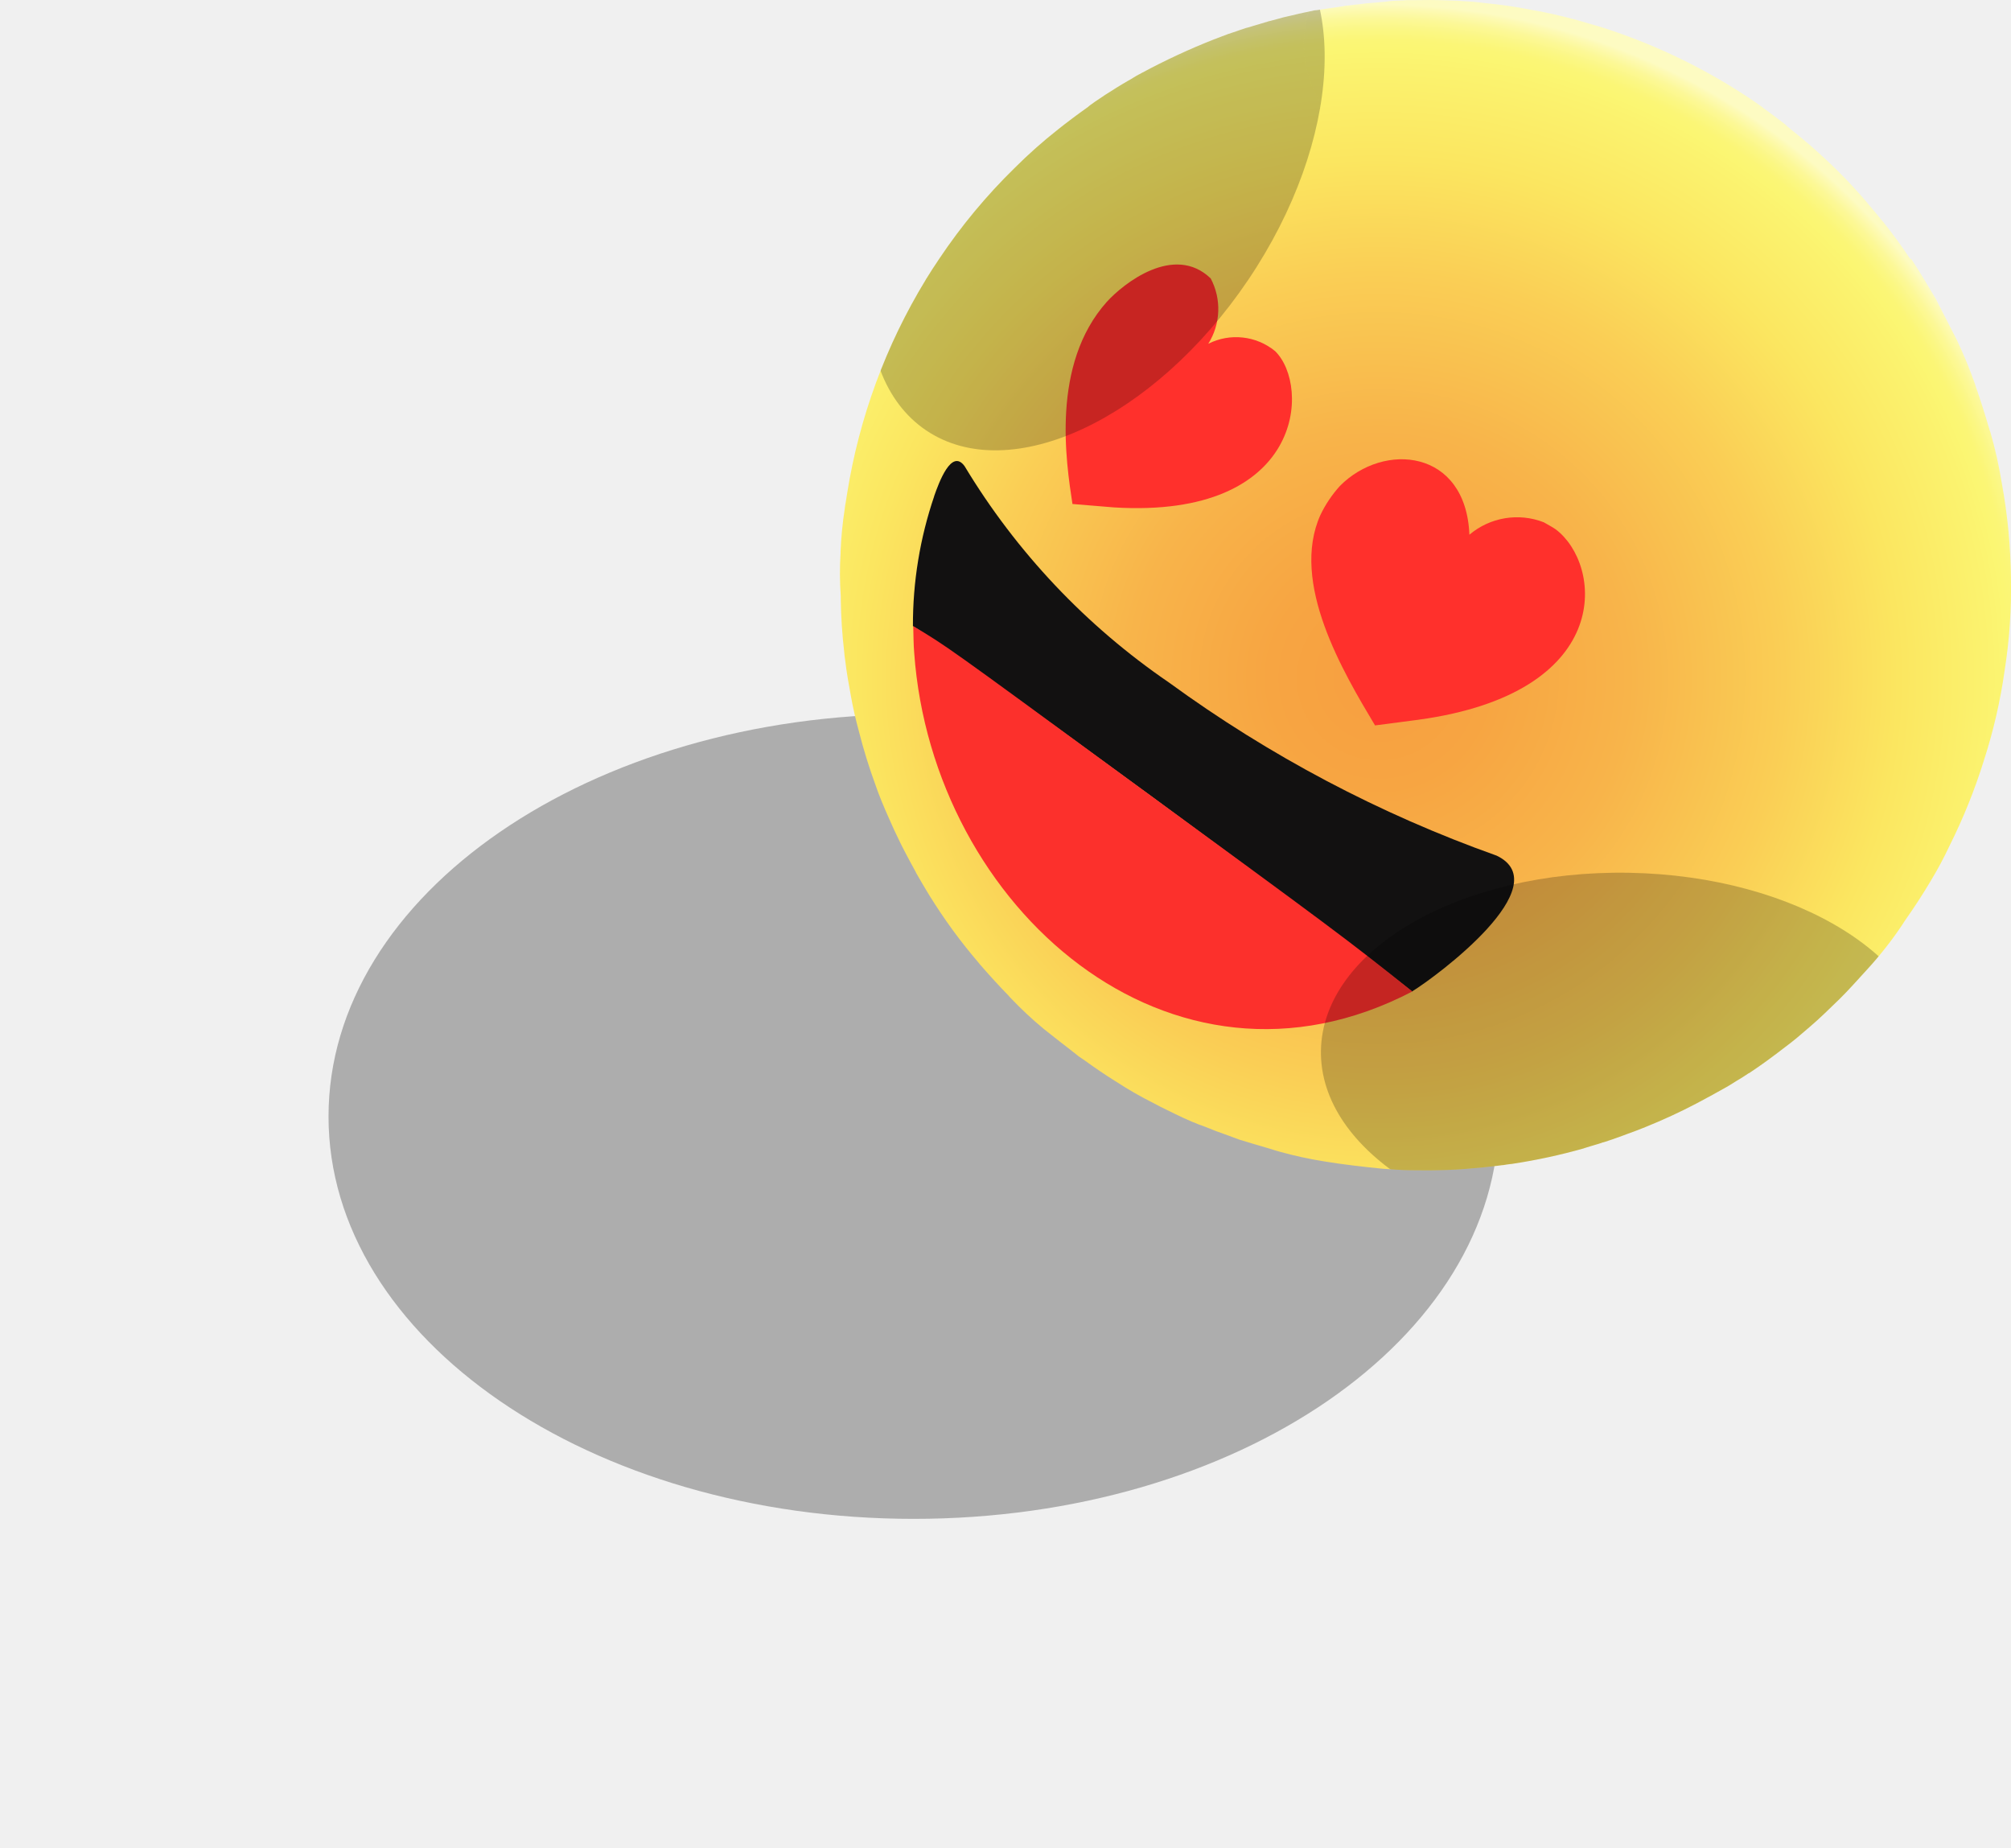
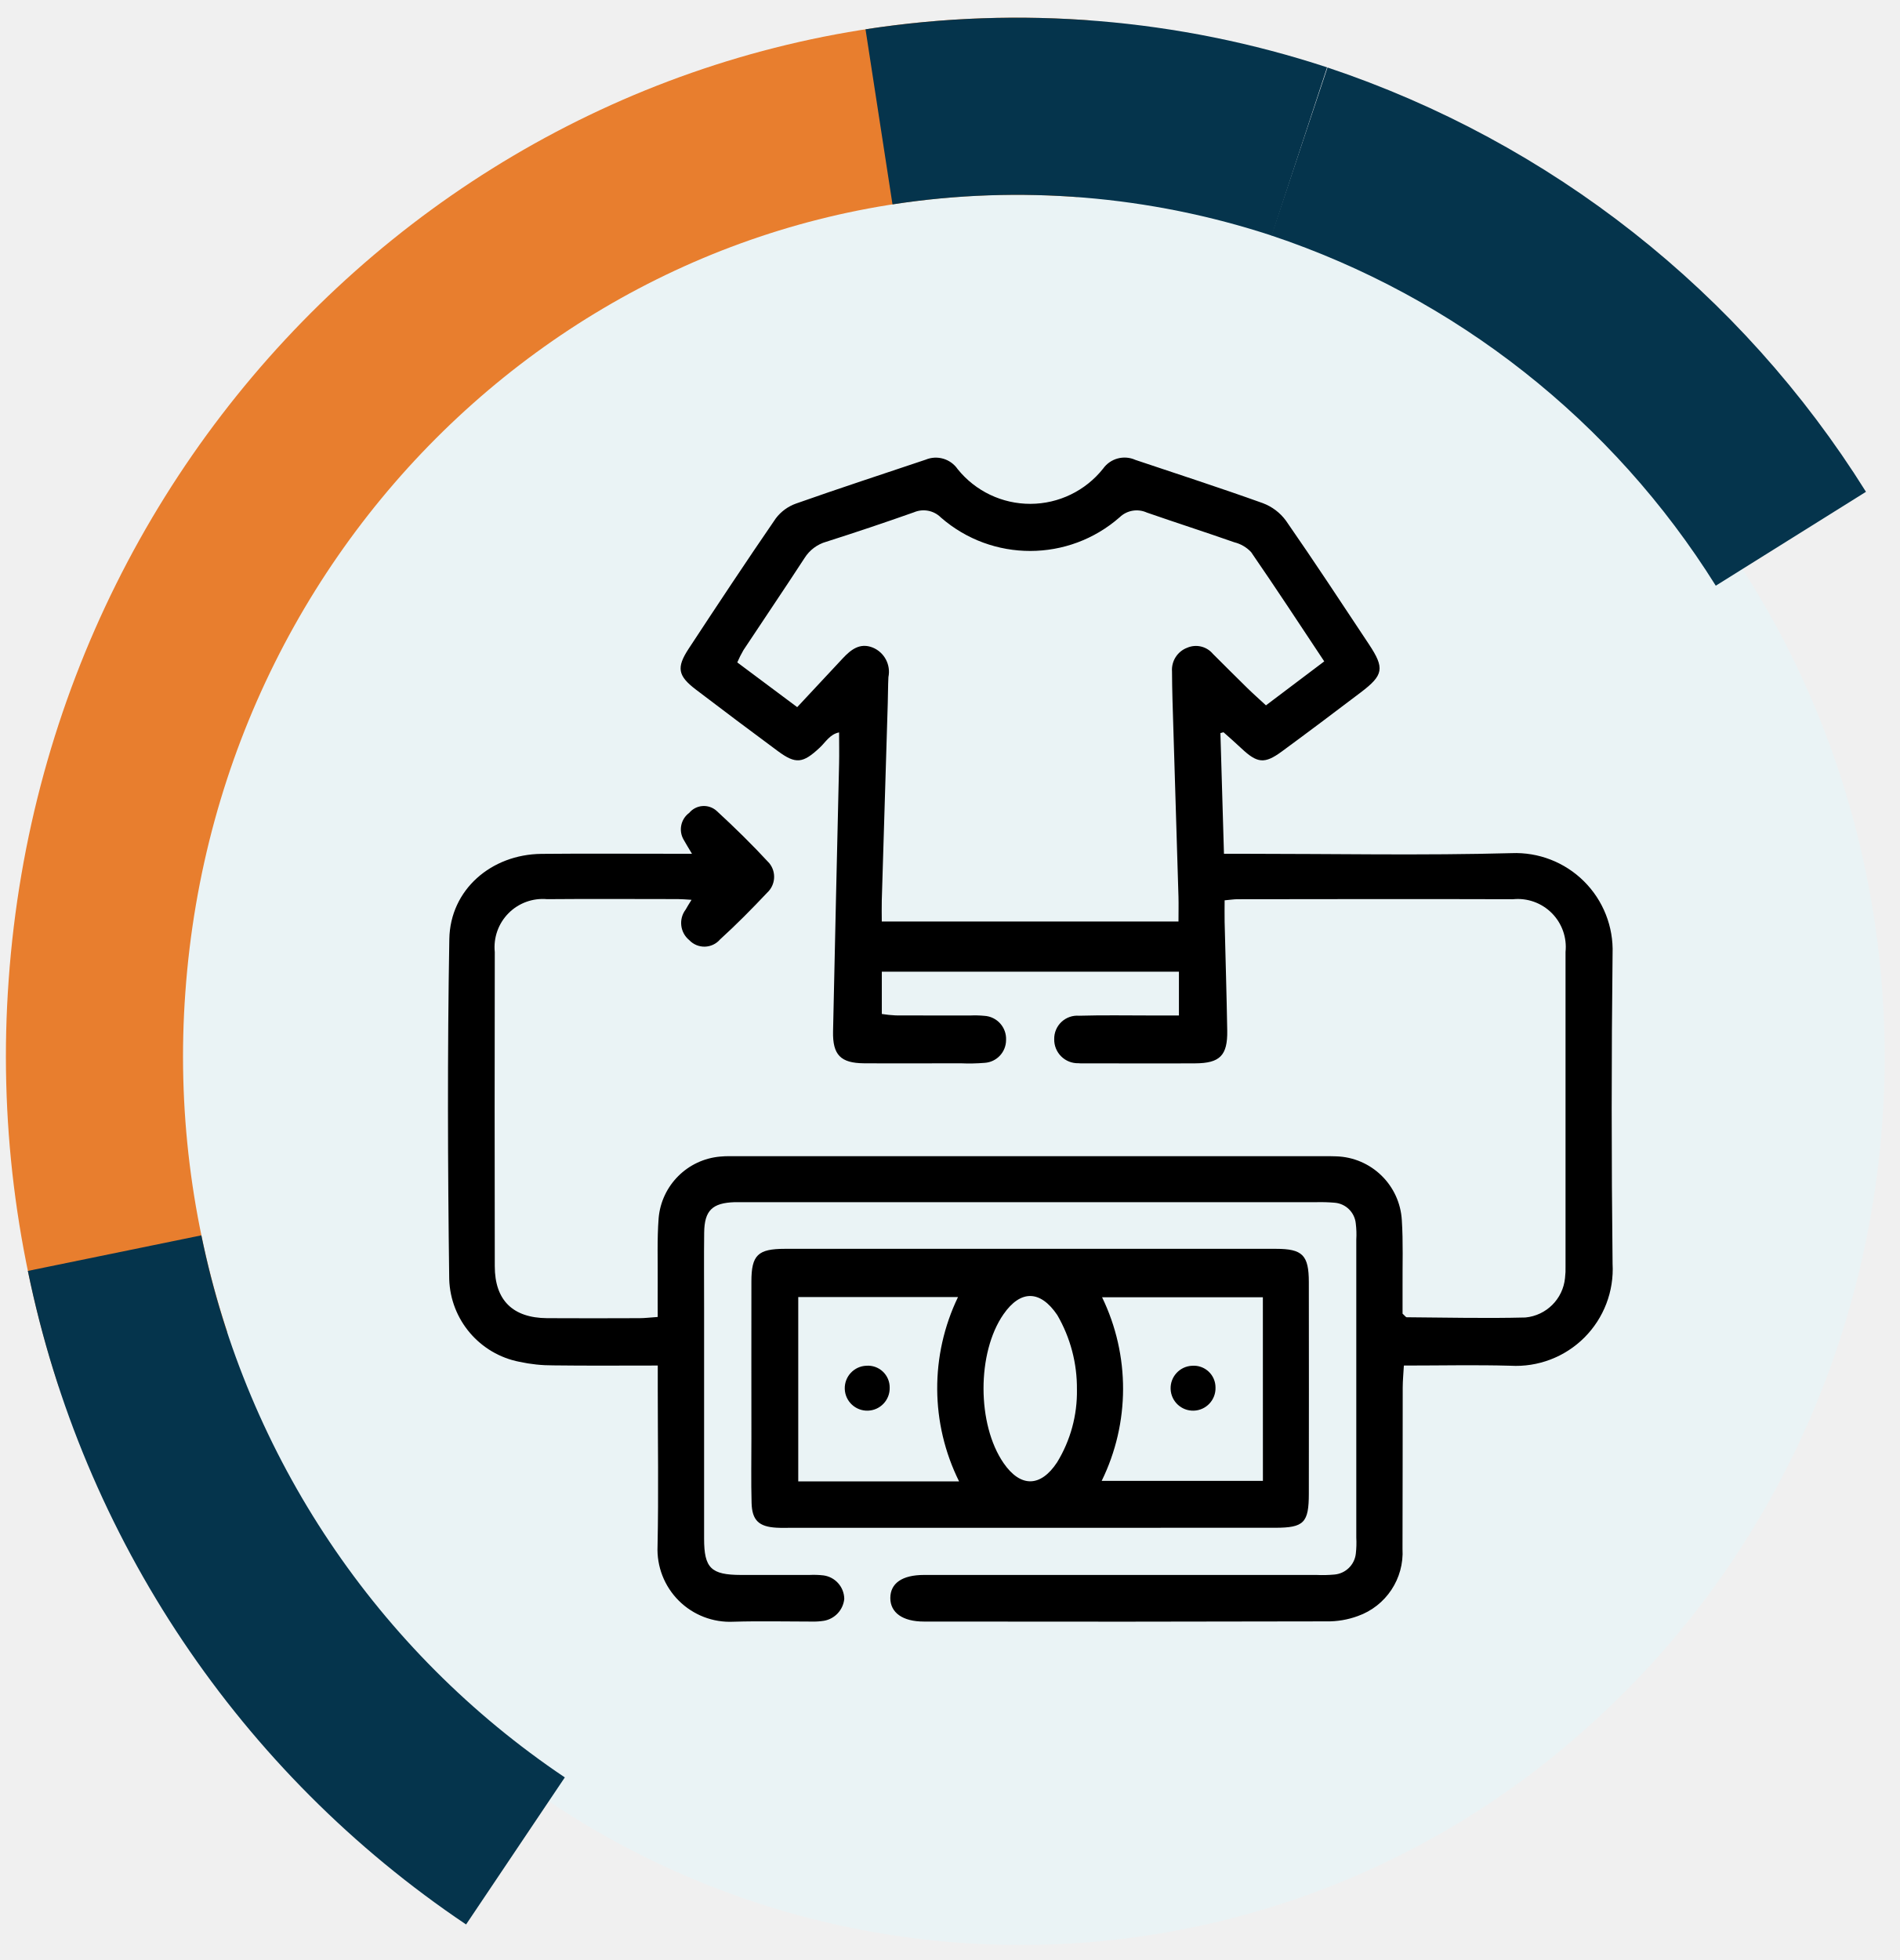
- <svg xmlns="http://www.w3.org/2000/svg" xmlns:xlink="http://www.w3.org/1999/xlink" width="82.478" height="75.758" viewBox="0 0 82.478 75.758">
-   <defs>
-     <radialGradient id="radial-gradient" cx="0.471" cy="0.58" r="0.575" gradientTransform="matrix(-0.999, -0.004, -0.004, 1, 0.933, 0.001)" gradientUnits="objectBoundingBox">
-       <stop offset="0" stop-color="#f79f40" />
-       <stop offset="0.163" stop-color="#f7a542" />
-       <stop offset="0.371" stop-color="#f8b44a" />
-       <stop offset="0.601" stop-color="#face55" />
-       <stop offset="0.771" stop-color="#fbe660" />
-       <stop offset="0.91" stop-color="#fbf36f" />
-       <stop offset="0.932" stop-color="#fbf672" />
-       <stop offset="0.947" stop-color="#fbf676" />
-       <stop offset="0.962" stop-color="#fbf783" />
-       <stop offset="0.978" stop-color="#fcf897" />
-       <stop offset="0.994" stop-color="#fdfab4" />
-       <stop offset="1" stop-color="#fdfbc2" />
-     </radialGradient>
-     <clipPath id="clip-path">
-       <path id="Trazado_116496" data-name="Trazado 116496" d="M52.65,29.84v-.06c0-.11-.03-.77-.15-1.75-.01-.09-.02-.17-.03-.26-.02-.12-.04-.25-.06-.38a23.894,23.894,0,0,0-3.15-8.77c0-.01-.01-.01-.01-.02-.17-.29-.35-.57-.54-.85h0a23.353,23.353,0,0,0-3.06-3.74,20.449,20.449,0,0,0-1.77-1.6c-.39-.32-.78-.62-1.19-.91a.265.265,0,0,1-.06-.05l-.05-.04-.21-.15c-.26-.18-.55-.37-.86-.57h0c-.01-.01-.02-.01-.03-.02-.15-.09-.3-.19-.47-.28-.07-.04-.15-.09-.22-.13s-.12-.07-.19-.11a1.092,1.092,0,0,0-.15-.08,25.413,25.413,0,0,0-2.93-1.4c-.26-.11-.47-.18-.58-.23l-.18-.07-.18-.07c-.01,0-.02-.01-.03-.01l-.04-.01-.3-.1-.04-.01c-.01,0-.03-.01-.04-.01l-.2-.07a2.759,2.759,0,0,0-.27-.08l-.23-.07c-.04-.01-.09-.03-.13-.04-.01,0-.03-.01-.04-.01s-.03-.01-.05-.01a.636.636,0,0,1-.07-.02l-.26-.07-.22-.06c-.07-.02-.14-.03-.21-.05h-.01l-.13-.03-.25-.06-.18-.04a2.049,2.049,0,0,0-.24-.05c-.01,0-.03-.01-.04-.01-.06-.01-.12-.03-.18-.04l-.11-.02-.13-.03h-.02l-.04-.01c-.02,0-.05-.01-.07-.01a1.766,1.766,0,0,1-.2-.04.6.6,0,0,0-.12-.02h0a2.068,2.068,0,0,1-.22-.04l-.19-.03c-.03-.01-.07-.01-.11-.02a.985.985,0,0,0-.17-.02,1,1,0,0,0-.16-.02l-.27-.03-.25-.03c-.03,0-.05-.01-.08-.01h-.02a1.641,1.641,0,0,0-.23-.02l-.34-.03c-.08-.01-.16-.01-.23-.02-.09-.01-.17-.01-.26-.02s-.18-.01-.27-.02A.97.97,0,0,1,29.76,7h-.37c-.48-.01-.96-.01-1.45,0-.11,0-.21,0-.31.01s-.22.01-.32.02c-.07,0-.13.01-.19.01-.16.01-.31.02-.46.04-.05,0-.11.01-.16.01-.22.02-.43.04-.64.07-.1.01-.2.02-.3.04h-.01c-.02,0-.04.01-.06.01q-.24.03-.45.06c-.11.02-.23.04-.34.05-.26.04-.47.08-.61.11-.7.14-1.38.3-2.06.5-.41.11-.77.22-1.21.38a24.021,24.021,0,0,0-5.31,2.61h0c-.17.11-.33.22-.49.33a.265.265,0,0,0-.06.05c-.28.2-.56.4-.84.61a.423.423,0,0,1-.07.05l-.02.02-.02.02c-.01.01-.02.02-.03.02s-.02.01-.03.02c-.08.06-.15.12-.23.18-.15.12-.3.24-.44.36-.08.07-.16.13-.24.2-.16.14-.32.27-.46.4l-.02.02-.02.02c-.03.03-.07.06-.1.09-.75.69-1.21,1.19-1.24,1.22-.23.25-.46.51-.69.77-.16.19-.33.38-.5.59-.01.01-.02.03-.04.04l-.03.03c-.34.42-.69.89-1.08,1.46l-.01.01-.01.01c-.01.01-.01.02-.02.02-.18.26-.36.55-.54.86-.16.26-.32.52-.46.75l-.46.88c-.15.29-.29.56-.42.82a16.758,16.758,0,0,0-.76,1.82h0v.01c-.22.6-.42,1.23-.6,1.84l-.01.02a.037.037,0,0,1-.01.03,17.968,17.968,0,0,0-.5,2.13,23.506,23.506,0,0,0-.17,7.66,22.794,22.794,0,0,0,.82,3.68,23.944,23.944,0,0,0,1.38,3.51,15.311,15.311,0,0,0,.75,1.42c.32.56.68,1.11,1.06,1.66.04.07.09.13.13.2a16,16,0,0,0,1.39,1.8c.34.37.78.88,1.14,1.24s.83.82,1.22,1.15h0c.42.37.6.53.99.83q.72.585,1.47,1.08h.01c.16.11.32.22.49.32.19.12.38.24.55.34.09.05.22.13.36.21a.573.573,0,0,1,.07.04c.15.09.33.18.52.29.04.02.09.05.13.07a22.789,22.789,0,0,0,2.12,1c.18.07.42.17.7.28l.24.09.42.15.3.1.11.03c.01,0,.01,0,.02.01l.16.05a2.759,2.759,0,0,0,.27.08l.26.08c.01,0,.02,0,.02.01a22.1,22.1,0,0,0,2.96.66l.09.01c.08.01.17.03.27.04h.03l.23.03.53.06c.24.03.56.05.79.07s.49.03.74.04h.02c.13.01.25.01.37.01.33.01.77,0,1.1.01s.79-.03,1.13-.05c.72-.06,1.68-.17,2.39-.28a18.747,18.747,0,0,0,1.84-.38c.14-.04.28-.08.43-.12.43-.12.87-.25,1.24-.36l.43-.16c.35-.12.69-.25,1.03-.38l.17-.06c.4-.15.89-.38,1.32-.59.19-.09.37-.18.55-.28a15.71,15.71,0,0,0,1.56-.88c.02-.01.03-.02.05-.03.41-.26.82-.52,1.22-.81.09-.06.18-.12.26-.17l.44-.34c.12-.09.23-.18.35-.27l.66-.52a14.289,14.289,0,0,0,1.37-1.26l.03-.03.07-.07c.35-.35.74-.77,1.2-1.29a.138.138,0,0,0,.03-.04h0a20.958,20.958,0,0,0,2.02-2.71c.01-.01.01-.02.02-.03.19-.3.38-.61.57-.95v-.01h0c.08-.14.16-.29.24-.44.11-.2.22-.41.31-.59l.09-.18c.16-.32.31-.65.47-.99.21-.47.41-.94.56-1.36h0c.26-.7.5-1.44.71-2.23.13-.48.25-.96.33-1.41.1-.48.18-.98.25-1.5.02-.12.03-.23.05-.34.08-.69.14-1.41.16-2.14v-.13C52.68,31.04,52.68,30.45,52.65,29.84Z" transform="translate(-4.654 -6.992)" />
-     </clipPath>
-     <linearGradient id="linear-gradient" x1="-0.166" y1="-323.933" x2="-1.166" y2="-323.933" gradientUnits="objectBoundingBox">
-       <stop offset="0" stop-color="#19b79c" />
-       <stop offset="0.405" stop-color="#1dbb9e" />
-       <stop offset="0.825" stop-color="#2ac8a3" />
-       <stop offset="0.997" stop-color="#31cfa6" />
-     </linearGradient>
-     <linearGradient id="linear-gradient-2" x1="-2.106" y1="-363.238" x2="-3.08" y2="-363.238" xlink:href="#linear-gradient" />
-     <clipPath id="clip-path-2">
-       <path id="Trazado_116504" data-name="Trazado 116504" d="M4.652,29.65v-.06a15.757,15.757,0,0,1,.17-1.74,2.335,2.335,0,0,1,.04-.26c.02-.12.04-.25.06-.38a24.088,24.088,0,0,1,3.22-8.75c0-.01.01-.01.01-.02.18-.29.36-.57.55-.85h0a23.39,23.39,0,0,1,3.09-3.72,20.134,20.134,0,0,1,1.78-1.58q.585-.465,1.2-.9a.265.265,0,0,0,.06-.05l.05-.04.21-.15c.26-.18.55-.37.86-.56h0c.01-.01.02-.01.03-.02.15-.09.31-.19.47-.28a2.53,2.53,0,0,0,.22-.13c.06-.04.12-.07.19-.11.05-.03.1-.05.15-.08a27.308,27.308,0,0,1,2.95-1.37c.26-.1.47-.18.58-.22l.18-.06.18-.06c.01,0,.02-.01.03-.01l.05-.02.3-.1.04-.01c.01,0,.03-.01.04-.01l.2-.06c.08-.02.19-.06.27-.08l.23-.07a.647.647,0,0,0,.13-.04c.01,0,.03-.01.04-.01s.03-.01.05-.01a.637.637,0,0,0,.07-.02l.26-.07.22-.06c.07-.02.14-.03.21-.05h.01l.13-.03c.08-.02.18-.04.25-.06l.18-.04c.08-.02.16-.03.24-.05.01,0,.03-.01.04-.01a1.163,1.163,0,0,0,.18-.04l.11-.01.13-.02h.02l.04-.01c.02,0,.05-.01.07-.01l.2-.03c.04-.01.09-.01.13-.02h0l.22-.03.19-.03a.516.516,0,0,0,.11-.02.985.985,0,0,1,.17-.02c.06-.01.11-.01.16-.02l.27-.03.25-.03c.03,0,.05-.01.08-.01h.02c.07-.01.15-.01.23-.02l.34-.03c.08-.01.16-.01.23-.02a1.569,1.569,0,0,1,.24-.03,2.437,2.437,0,0,1,.27-.01.86.86,0,0,1,.16-.01l.15-.01h.24c.49-.01.97-.01,1.45.01.11,0,.21.01.31.01s.22.01.32.02c.07,0,.13.01.19.01.16.01.31.02.46.04.05.01.11.01.16.02.22.02.43.05.64.07.1.01.2.03.3.04h.01c.02,0,.04.01.06.01.16.02.31.05.45.07l.34.06c.26.05.47.09.6.11.69.14,1.38.31,2.06.52.41.11.76.23,1.21.39a24.178,24.178,0,0,1,5.28,2.65h0c.16.11.33.22.49.34a.265.265,0,0,1,.06.05c.28.2.56.41.83.62a.424.424,0,0,0,.07.05l.02.02.02.02.03.03c.01.01.02.01.02.02.08.06.15.12.22.18.15.12.3.24.44.36.08.07.16.14.24.2.16.14.31.28.46.41l.02.02.02.02c.03.03.07.06.1.09.75.69,1.2,1.2,1.23,1.23.23.25.46.51.68.78.16.19.32.38.49.59.01.01.02.03.04.04l.02.03c.33.42.69.89,1.07,1.47l.04.01.01.01c.01.01.01.02.02.02.17.26.36.56.54.86.16.26.31.53.45.75l.45.88c.15.29.29.56.42.82a18.431,18.431,0,0,1,.75,1.83h0v.01c.21.6.41,1.23.59,1.85l.01.02a.037.037,0,0,0,.01.03,17.59,17.59,0,0,1,.48,2.14,22.71,22.71,0,0,1,.37,3.87,21.465,21.465,0,0,1-.26,3.8,21.96,21.96,0,0,1-.85,3.68,23.286,23.286,0,0,1-1.41,3.5,15.244,15.244,0,0,1-.76,1.42c-.33.56-.69,1.11-1.07,1.65-.04.07-.09.13-.13.2a15.2,15.2,0,0,1-1.41,1.79c-.34.37-.79.88-1.15,1.23s-.84.82-1.22,1.14h0c-.43.37-.6.52-1,.82-.49.38-.98.74-1.48,1.07H41.9c-.16.11-.32.21-.49.31-.19.12-.38.24-.55.33-.09.05-.22.12-.36.2a.574.574,0,0,0-.07.04c-.15.08-.33.18-.52.28-.04.02-.09.05-.13.07a23.108,23.108,0,0,1-2.12.98c-.18.07-.42.17-.71.27l-.24.09-.42.15-.3.1-.11.03c-.01,0-.01,0-.02.01l-.16.05c-.08.02-.19.06-.27.08l-.26.08c-.01,0-.02,0-.02.01a23.962,23.962,0,0,1-2.96.64l-.09.01c-.08.01-.17.02-.27.04H31.8l-.23.03-.53.06c-.24.02-.56.05-.79.07s-.49.03-.74.04h-.02c-.13,0-.25.01-.37.01-.33.01-.77,0-1.1,0s-.79-.04-1.13-.06c-.72-.07-1.68-.18-2.39-.3a16.281,16.281,0,0,1-1.84-.4c-.14-.04-.28-.08-.43-.13-.43-.12-.87-.26-1.24-.37l-.43-.16c-.35-.12-.69-.25-1.03-.39l-.17-.06c-.4-.15-.88-.38-1.32-.6-.19-.09-.37-.18-.55-.28a15.612,15.612,0,0,1-1.55-.89.219.219,0,0,0-.05-.03c-.41-.26-.81-.53-1.21-.82-.09-.06-.17-.12-.25-.17L14,49.97c-.12-.09-.23-.18-.35-.27l-.66-.52a15.233,15.233,0,0,1-1.36-1.27l-.03-.03-.06-.07c-.34-.35-.74-.78-1.19-1.3a.138.138,0,0,1-.03-.04h0a21.889,21.889,0,0,1-2-2.73c-.01-.01-.01-.02-.02-.03-.18-.3-.37-.61-.56-.95v-.01h0c-.08-.14-.16-.29-.24-.44-.11-.21-.22-.41-.31-.59l-.09-.18c-.16-.32-.31-.65-.46-.99-.21-.47-.41-.95-.55-1.36h0a22.441,22.441,0,0,1-.69-2.23c-.13-.48-.24-.96-.32-1.41-.09-.49-.18-.98-.24-1.5-.02-.12-.03-.23-.04-.34a21.166,21.166,0,0,1-.14-2.14v-.13A13.347,13.347,0,0,1,4.652,29.65Z" transform="translate(-4.627 -6.983)" fill="url(#radial-gradient)" />
-     </clipPath>
-   </defs>
-   <g id="Grupo_157926" data-name="Grupo 157926" transform="translate(13.474)">
-     <ellipse id="Elipse_4737" data-name="Elipse 4737" cx="24" cy="16.5" rx="24" ry="16.5" transform="translate(0 29.284)" fill="#0b0b0b" opacity="0.292" style="mix-blend-mode: multiply;isolation: isolate" />
-     <path id="Trazado_116493" data-name="Trazado 116493" d="M4.652,29.65v-.06a15.757,15.757,0,0,1,.17-1.74,2.335,2.335,0,0,1,.04-.26c.02-.12.04-.25.06-.38a24.088,24.088,0,0,1,3.22-8.75c0-.01.01-.01.01-.02.18-.29.36-.57.55-.85h0a23.39,23.39,0,0,1,3.09-3.72,20.134,20.134,0,0,1,1.78-1.58q.585-.465,1.2-.9a.265.265,0,0,0,.06-.05l.05-.04.21-.15c.26-.18.55-.37.86-.56h0c.01-.01.02-.01.03-.02.15-.09.31-.19.47-.28a2.53,2.53,0,0,0,.22-.13c.06-.04.12-.07.19-.11.05-.03.1-.05.15-.08a27.308,27.308,0,0,1,2.95-1.37c.26-.1.47-.18.58-.22l.18-.06.18-.06c.01,0,.02-.01.03-.01l.05-.02.3-.1.04-.01c.01,0,.03-.01.04-.01l.2-.06c.08-.02.19-.06.27-.08l.23-.07a.647.647,0,0,0,.13-.04c.01,0,.03-.01.04-.01s.03-.01.05-.01a.637.637,0,0,0,.07-.02l.26-.07.22-.06c.07-.02.14-.03.21-.05h.01l.13-.03c.08-.02.18-.04.25-.06l.18-.04c.08-.02.16-.03.24-.05.01,0,.03-.01.04-.01a1.163,1.163,0,0,0,.18-.04l.11-.01.13-.02h.02l.04-.01c.02,0,.05-.01.07-.01l.2-.03c.04-.01.09-.01.13-.02h0l.22-.03.19-.03a.516.516,0,0,0,.11-.02.985.985,0,0,1,.17-.02c.06-.01.11-.01.16-.02l.27-.03.25-.03c.03,0,.05-.01.08-.01h.02c.07-.01.15-.01.23-.02l.34-.03c.08-.01.16-.01.23-.02a1.569,1.569,0,0,1,.24-.03,2.437,2.437,0,0,1,.27-.01.86.86,0,0,1,.16-.01l.15-.01h.24c.49-.01.97-.01,1.45.01.11,0,.21.01.31.01s.22.01.32.02c.07,0,.13.01.19.01.16.01.31.02.46.04.05.01.11.01.16.02.22.02.43.05.64.07.1.01.2.03.3.04h.01c.02,0,.04.01.06.01.16.02.31.05.45.07l.34.06c.26.05.47.09.6.11.69.14,1.38.31,2.06.52.41.11.76.23,1.21.39a24.178,24.178,0,0,1,5.28,2.65h0c.16.11.33.22.49.34a.265.265,0,0,1,.06.05c.28.2.56.41.83.62a.424.424,0,0,0,.07.05l.02.02.02.02.03.03c.01.01.02.01.02.02.08.06.15.12.22.18.15.12.3.24.44.36.08.07.16.14.24.2.16.14.31.28.46.41l.02.02.02.02c.03.03.07.06.1.09.75.69,1.2,1.2,1.23,1.23.23.25.46.51.68.78.16.19.32.38.49.59.01.01.02.03.04.04l.02.03c.33.42.69.89,1.07,1.47l.04.01.01.01c.01.01.01.02.02.02.17.26.36.56.54.86.16.26.31.53.45.75l.45.88c.15.29.29.56.42.82a18.431,18.431,0,0,1,.75,1.83h0v.01c.21.6.41,1.23.59,1.85l.01.02a.037.037,0,0,0,.01.03,17.59,17.59,0,0,1,.48,2.14,22.71,22.71,0,0,1,.37,3.87,21.465,21.465,0,0,1-.26,3.8,21.96,21.96,0,0,1-.85,3.68,23.286,23.286,0,0,1-1.41,3.5,15.244,15.244,0,0,1-.76,1.42c-.33.56-.69,1.11-1.07,1.65-.04.07-.09.13-.13.2a15.2,15.2,0,0,1-1.41,1.79c-.34.37-.79.88-1.15,1.23s-.84.82-1.22,1.14h0c-.43.37-.6.52-1,.82-.49.38-.98.74-1.48,1.07H41.9c-.16.11-.32.21-.49.31-.19.12-.38.24-.55.33-.09.05-.22.12-.36.2a.574.574,0,0,0-.07.04c-.15.08-.33.18-.52.28-.04.02-.09.05-.13.07a23.108,23.108,0,0,1-2.12.98c-.18.07-.42.17-.71.27l-.24.09-.42.15-.3.1-.11.03c-.01,0-.01,0-.02.01l-.16.05c-.08.02-.19.06-.27.08l-.26.08c-.01,0-.02,0-.02.01a23.962,23.962,0,0,1-2.96.64l-.09.01c-.08.01-.17.02-.27.04H31.8l-.23.03-.53.06c-.24.02-.56.05-.79.07s-.49.03-.74.04h-.02c-.13,0-.25.01-.37.01-.33.01-.77,0-1.1,0s-.79-.04-1.13-.06c-.72-.07-1.68-.18-2.39-.3a16.281,16.281,0,0,1-1.84-.4c-.14-.04-.28-.08-.43-.13-.43-.12-.87-.26-1.24-.37l-.43-.16c-.35-.12-.69-.25-1.03-.39l-.17-.06c-.4-.15-.88-.38-1.32-.6-.19-.09-.37-.18-.55-.28a15.612,15.612,0,0,1-1.55-.89.219.219,0,0,0-.05-.03c-.41-.26-.81-.53-1.21-.82-.09-.06-.17-.12-.25-.17L14,49.97c-.12-.09-.23-.18-.35-.27l-.66-.52a15.233,15.233,0,0,1-1.36-1.27l-.03-.03-.06-.07c-.34-.35-.74-.78-1.19-1.3a.138.138,0,0,1-.03-.04h0a21.889,21.889,0,0,1-2-2.73c-.01-.01-.01-.02-.02-.03-.18-.3-.37-.61-.56-.95v-.01h0c-.08-.14-.16-.29-.24-.44-.11-.21-.22-.41-.31-.59l-.09-.18c-.16-.32-.31-.65-.46-.99-.21-.47-.41-.95-.55-1.36h0a22.441,22.441,0,0,1-.69-2.23c-.13-.48-.24-.96-.32-1.41-.09-.49-.18-.98-.24-1.5-.02-.12-.03-.23-.04-.34a21.166,21.166,0,0,1-.14-2.14v-.13A13.347,13.347,0,0,1,4.652,29.65Z" transform="translate(16.349 -6.983)" fill="url(#radial-gradient)" />
-     <g id="Grupo_86225" data-name="Grupo 86225" transform="translate(20.955 0.009)" clip-path="url(#clip-path)">
-       <path id="Trazado_116494" data-name="Trazado 116494" d="M50.67,21.64a4.37,4.37,0,0,1,.18-.46C50.8,21.33,50.74,21.48,50.67,21.64Z" transform="translate(-48.844 -6.992)" fill="url(#linear-gradient)" />
-       <path id="Trazado_116495" data-name="Trazado 116495" d="M4.7,34.92c.03-.14.05-.28.08-.41C4.75,34.65,4.73,34.79,4.7,34.92Z" transform="translate(43.196 -6.992)" fill="url(#linear-gradient-2)" />
-     </g>
-     <path id="Trazado_116497" data-name="Trazado 116497" d="M25.873,27.33A16.375,16.375,0,0,0,25,32.66c2.26,1.39,16.97,12.2,20.47,14.98,1.03-.63,6.02-4.35,3.47-5.57a52.925,52.925,0,0,1-13.44-7.1,28.664,28.664,0,0,1-8.38-8.87c-.54-.75-1.06.69-1.25,1.23" transform="translate(-1.032 -6.983)" fill="#121111" />
-     <path id="Trazado_116499" data-name="Trazado 116499" d="M29.22,33.76c.75,10.43,10.52,19.05,20.43,13.88-2.65-2.12-3.33-2.62-11.66-8.71-7.45-5.46-7.45-5.46-8.81-6.27.01.33.01.77.04,1.1" transform="translate(-5.199 -6.983)" fill="#fc302c" />
-     <g id="Grupo_86231" data-name="Grupo 86231" transform="translate(40.307 18.833)">
-       <path id="Trazado_116501" data-name="Trazado 116501" d="M22.473,28.1c-1.25,2.78.93,6.44,2.24,8.63.65-.09,1.52-.19,2.17-.29,7.67-1.22,7.14-6.32,5.24-7.75-.14-.1-.34-.2-.49-.29a3.024,3.024,0,0,0-3.05.51c-.14-3.51-3.51-3.82-5.31-2a4.969,4.969,0,0,0-.8,1.19" transform="translate(-22.099 -25.816)" fill="#ff302c" />
-     </g>
-     <g id="Grupo_86232" data-name="Grupo 86232" transform="translate(30.232 10.846)">
-       <path id="Trazado_116503" data-name="Trazado 116503" d="M35.806,19.36c-2.3,2.57-1.67,6.58-1.41,8.29.51.04,1.19.1,1.7.14,7.78.48,8.08-4.98,6.61-6.41a2.529,2.529,0,0,0-2.74-.3,2.679,2.679,0,0,0,.1-2.68c-1.5-1.44-3.58.21-4.26.96" transform="translate(-34.117 -17.829)" fill="#ff302c" />
-     </g>
-     <g id="Enmascarar_grupo_59" data-name="Enmascarar grupo 59" transform="translate(20.976 0)" clip-path="url(#clip-path-2)">
-       <g id="Grupo_86233" data-name="Grupo 86233" transform="translate(-2.683 -7.272)" opacity="0.561" style="mix-blend-mode: multiply;isolation: isolate">
-         <g id="Grupo_86230" data-name="Grupo 86230" transform="translate(0)">
-           <ellipse id="Elipse_4734" data-name="Elipse 4734" cx="12.5" cy="7.5" rx="12.5" ry="7.5" transform="translate(21.707 1.557)" fill="#fff" opacity="0.743" />
-           <ellipse id="Elipse_4735" data-name="Elipse 4735" cx="12.5" cy="7.5" rx="12.5" ry="7.5" transform="translate(26.415 8.388) rotate(124)" opacity="0.387" />
-           <ellipse id="Elipse_4736" data-name="Elipse 4736" cx="12.5" cy="7.5" rx="12.5" ry="7.5" transform="matrix(-1, -0.017, 0.017, -1, 47.282, 58.274)" opacity="0.387" />
+ <svg xmlns="http://www.w3.org/2000/svg" width="146.115" height="150.703" viewBox="0 0 146.115 150.703">
+   <g id="Grupo_1212966" data-name="Grupo 1212966" transform="translate(13863.448 12039.333)">
+     <g id="Grupo_1211772" data-name="Grupo 1211772" transform="translate(-14679.833 -12237)">
+       <g id="Grupo_1211762" data-name="Grupo 1211762" transform="translate(2.903 -7.375)">
+         <g id="Grupo_1211759" data-name="Grupo 1211759" transform="translate(-3)">
+           <path id="Trazado_1276295" data-name="Trazado 1276295" d="M1011.3,358.248c-24.447-28.067-22.132-71.194,5.169-96.327a65.1,65.1,0,0,1,93.7,5.314c24.447,28.068,22.132,71.195-5.17,96.327a65.1,65.1,0,0,1-93.7-5.315" transform="translate(-160.05 -44.827) rotate(1)" fill="#eaf3f5" />
+           <path id="Trazado_1276296" data-name="Trazado 1276296" d="M991.385,335.132a74.545,74.545,0,0,1-4.043-28.648c2.157-40.2,35.606-70.99,74.709-68.772" transform="translate(-157.9 -42.807) rotate(1)" fill="none" stroke="#e87e2e" stroke-width="13.621" />
+           <path id="Trazado_1276297" data-name="Trazado 1276297" d="M1118.98,241.956a71.149,71.149,0,0,1,38.308,29.111" transform="translate(-198.17 -44.757) rotate(1)" fill="none" stroke="#05344c" stroke-width="13.621" />
+           <path id="Trazado_1276298" data-name="Trazado 1276298" d="M1072.337,238.607a69.637,69.637,0,0,1,32.376,2.1" transform="translate(-183.927 -43.26) rotate(1)" fill="none" stroke="#05344c" stroke-width="13.621" />
+           <path id="Trazado_1276299" data-name="Trazado 1276299" d="M1021.48,408.283a73.032,73.032,0,0,1-31.625-45.42" transform="translate(-158.076 -78.689) rotate(1)" fill="none" stroke="#05344c" stroke-width="13.621" />
        </g>
+       </g>
+       <g id="Grupo_1211767" data-name="Grupo 1211767" transform="translate(526.417 -118.174)">
+         <path id="Trazado_1276302" data-name="Trazado 1276302" d="M383.825,372.208c.088,3,.177,6.016.273,9.28h1.677c6.812,0,13.626.135,20.433-.049a7.469,7.469,0,0,1,7.777,7.732q-.137,11.919,0,23.839a7.441,7.441,0,0,1-7.851,7.841c-2.675-.075-5.354-.014-8.2-.014-.034.617-.088,1.158-.089,1.7-.01,4.128,0,8.256-.016,12.384a5.173,5.173,0,0,1-3.441,5.179,6.681,6.681,0,0,1-2.411.407q-15.481.039-30.961.014c-1.633,0-2.576-.688-2.577-1.806,0-1.137.911-1.776,2.586-1.777q15.093-.006,30.187,0a9.957,9.957,0,0,0,1.391-.032,1.813,1.813,0,0,0,1.636-1.607,7.33,7.33,0,0,0,.036-1.236q0-11.455,0-22.911a6.78,6.78,0,0,0-.039-1.235,1.775,1.775,0,0,0-1.631-1.6,12.848,12.848,0,0,0-1.391-.042q-21.983,0-43.965,0c-.258,0-.516-.006-.774,0-1.727.055-2.332.638-2.352,2.343-.023,1.909-.006,3.818-.006,5.728q0,8.9,0,17.8c0,2.266.535,2.787,2.836,2.792,1.754,0,3.509,0,5.263,0a6.724,6.724,0,0,1,1.081.034,1.847,1.847,0,0,1,1.6,1.808,1.9,1.9,0,0,1-1.563,1.682,5.118,5.118,0,0,1-.925.06c-2.012,0-4.026-.049-6.037.012a5.572,5.572,0,0,1-5.835-5.813c.085-4.023.018-8.049.017-12.074,0-.553,0-1.107,0-1.811-2.792,0-5.413.022-8.032-.012a12.072,12.072,0,0,1-2.6-.273,6.681,6.681,0,0,1-5.406-6.348c-.115-8.718-.143-17.44.008-26.158.066-3.8,3.228-6.511,7.078-6.55,3.3-.033,6.605-.008,9.907-.009h1.675c-.278-.468-.462-.76-.628-1.061a1.575,1.575,0,0,1,.418-2.084,1.466,1.466,0,0,1,2.1-.158c1.4,1.287,2.766,2.626,4.056,4.026a1.661,1.661,0,0,1-.16,2.268c-1.168,1.237-2.365,2.451-3.624,3.595a1.592,1.592,0,0,1-2.367.058,1.706,1.706,0,0,1-.28-2.353c.113-.212.248-.413.452-.75-.461-.026-.753-.056-1.044-.056-3.354,0-6.708-.024-10.062.006a3.708,3.708,0,0,0-4.026,4.067q-.021,12.075,0,24.15c0,2.624,1.386,3.979,4.02,4,2.373.016,4.747.007,7.121,0,.4,0,.8-.052,1.389-.092,0-.932-.006-1.793,0-2.654.013-1.651-.054-3.308.072-4.95a5.206,5.206,0,0,1,4.738-4.729c.461-.045.928-.028,1.392-.028q22.447,0,44.893,0c.361,0,.723-.01,1.083.01a5.213,5.213,0,0,1,5.05,4.914c.11,1.7.045,3.4.056,5.106,0,.72,0,1.439,0,2.077.171.15.247.275.324.276,3.042.022,6.086.095,9.126.018a3.38,3.38,0,0,0,3.044-3.031,6.155,6.155,0,0,0,.04-.927q0-12.075,0-24.15a3.69,3.69,0,0,0-4.04-4.052c-7.069-.023-14.139-.008-21.208,0-.252,0-.5.042-.97.084,0,.569-.011,1.115,0,1.66.066,2.786.155,5.571.2,8.357.032,1.91-.561,2.508-2.458,2.518-2.786.016-5.573,0-8.359,0-.206,0-.414.012-.619-.009a1.816,1.816,0,0,1-1.87-1.852,1.773,1.773,0,0,1,1.912-1.8c1.856-.055,3.715-.018,5.572-.019h2.108v-3.366H357.785v3.25a9.714,9.714,0,0,0,1.064.11c1.909.013,3.819,0,5.728.007a7.634,7.634,0,0,1,1.082.025,1.778,1.778,0,0,1,1.681,1.869,1.758,1.758,0,0,1-1.642,1.746,14.7,14.7,0,0,1-1.855.035c-2.477,0-4.954.016-7.431,0-1.792-.015-2.415-.641-2.377-2.453.141-6.861.31-13.721.464-20.582.017-.771,0-1.543,0-2.406-.707.139-1.038.752-1.491,1.174-1.294,1.21-1.838,1.282-3.219.262q-3.172-2.345-6.311-4.736c-1.38-1.052-1.5-1.681-.553-3.128,2.208-3.361,4.428-6.715,6.706-10.028a3.346,3.346,0,0,1,1.569-1.145c3.3-1.166,6.631-2.252,9.951-3.368a2.04,2.04,0,0,1,2.469.728,7.161,7.161,0,0,0,11.18-.037,2.026,2.026,0,0,1,2.485-.676c3.271,1.1,6.555,2.16,9.8,3.326a3.9,3.9,0,0,1,1.78,1.347c2.177,3.133,4.272,6.323,6.38,9.5,1.224,1.846,1.132,2.372-.629,3.706-2.015,1.526-4.032,3.048-6.07,4.542-1.33.975-1.883.907-3.1-.234-.448-.421-.909-.827-1.369-1.234C384.06,372.132,383.986,372.171,383.825,372.208Zm7.985-5.514c-1.9-2.861-3.732-5.657-5.628-8.407a2.644,2.644,0,0,0-1.29-.751c-2.235-.783-4.49-1.508-6.727-2.285a1.885,1.885,0,0,0-2.085.359,10.444,10.444,0,0,1-13.75.023,1.889,1.889,0,0,0-2.08-.4q-3.349,1.184-6.734,2.262a2.908,2.908,0,0,0-1.673,1.252c-1.545,2.376-3.14,4.72-4.7,7.083a8.806,8.806,0,0,0-.474.943l4.609,3.44c1.188-1.273,2.345-2.516,3.506-3.755.625-.666,1.311-1.218,2.3-.827a2.015,2.015,0,0,1,1.208,2.272c-.034.669-.029,1.341-.05,2.011q-.229,7.579-.46,15.158c-.016.544,0,1.088,0,1.623H380.6c0-.684.016-1.292,0-1.9q-.226-7.579-.461-15.158c-.022-.722-.03-1.444-.036-2.166a1.811,1.811,0,0,1,1.171-1.827,1.7,1.7,0,0,1,1.972.471c.878.872,1.75,1.751,2.635,2.616.464.454.95.884,1.447,1.344Z" />
+         <path id="Trazado_1276303" data-name="Trazado 1276303" d="M421.2,568.977H402.947c-.413,0-.826.016-1.237-.008-1.345-.077-1.871-.567-1.907-1.906-.044-1.649-.014-3.3-.014-4.95,0-4.022-.007-8.045,0-12.067,0-2.041.495-2.518,2.583-2.519q18.874-.006,37.749,0c2.059,0,2.535.485,2.538,2.566q.011,8.122,0,16.244c0,2.255-.372,2.635-2.586,2.638Q430.64,568.984,421.2,568.977Zm-17.808-17.743v14.177h12.37a16.126,16.126,0,0,1-.083-14.177Zm35.732.019H426.759a16.1,16.1,0,0,1-.032,14.118h12.4Zm-14.3,7.1a11.176,11.176,0,0,0-1.509-5.731c-1.306-1.934-2.823-1.957-4.139-.063-2.051,2.952-2.046,8.469.01,11.446,1.3,1.882,2.848,1.867,4.117-.068A10.4,10.4,0,0,0,424.825,558.352Z" transform="translate(-52.034 -135.665)" />
+         <path id="Trazado_1276304" data-name="Trazado 1276304" d="M426.463,578.264a1.728,1.728,0,1,1-1.8-1.687A1.672,1.672,0,0,1,426.463,578.264Z" transform="translate(-68.073 -155.725)" />
+         <path id="Trazado_1276305" data-name="Trazado 1276305" d="M507.415,578.257a1.727,1.727,0,1,1-1.8-1.676A1.673,1.673,0,0,1,507.415,578.257Z" transform="translate(-123.967 -155.727)" />
      </g>
    </g>
  </g>
</svg>
